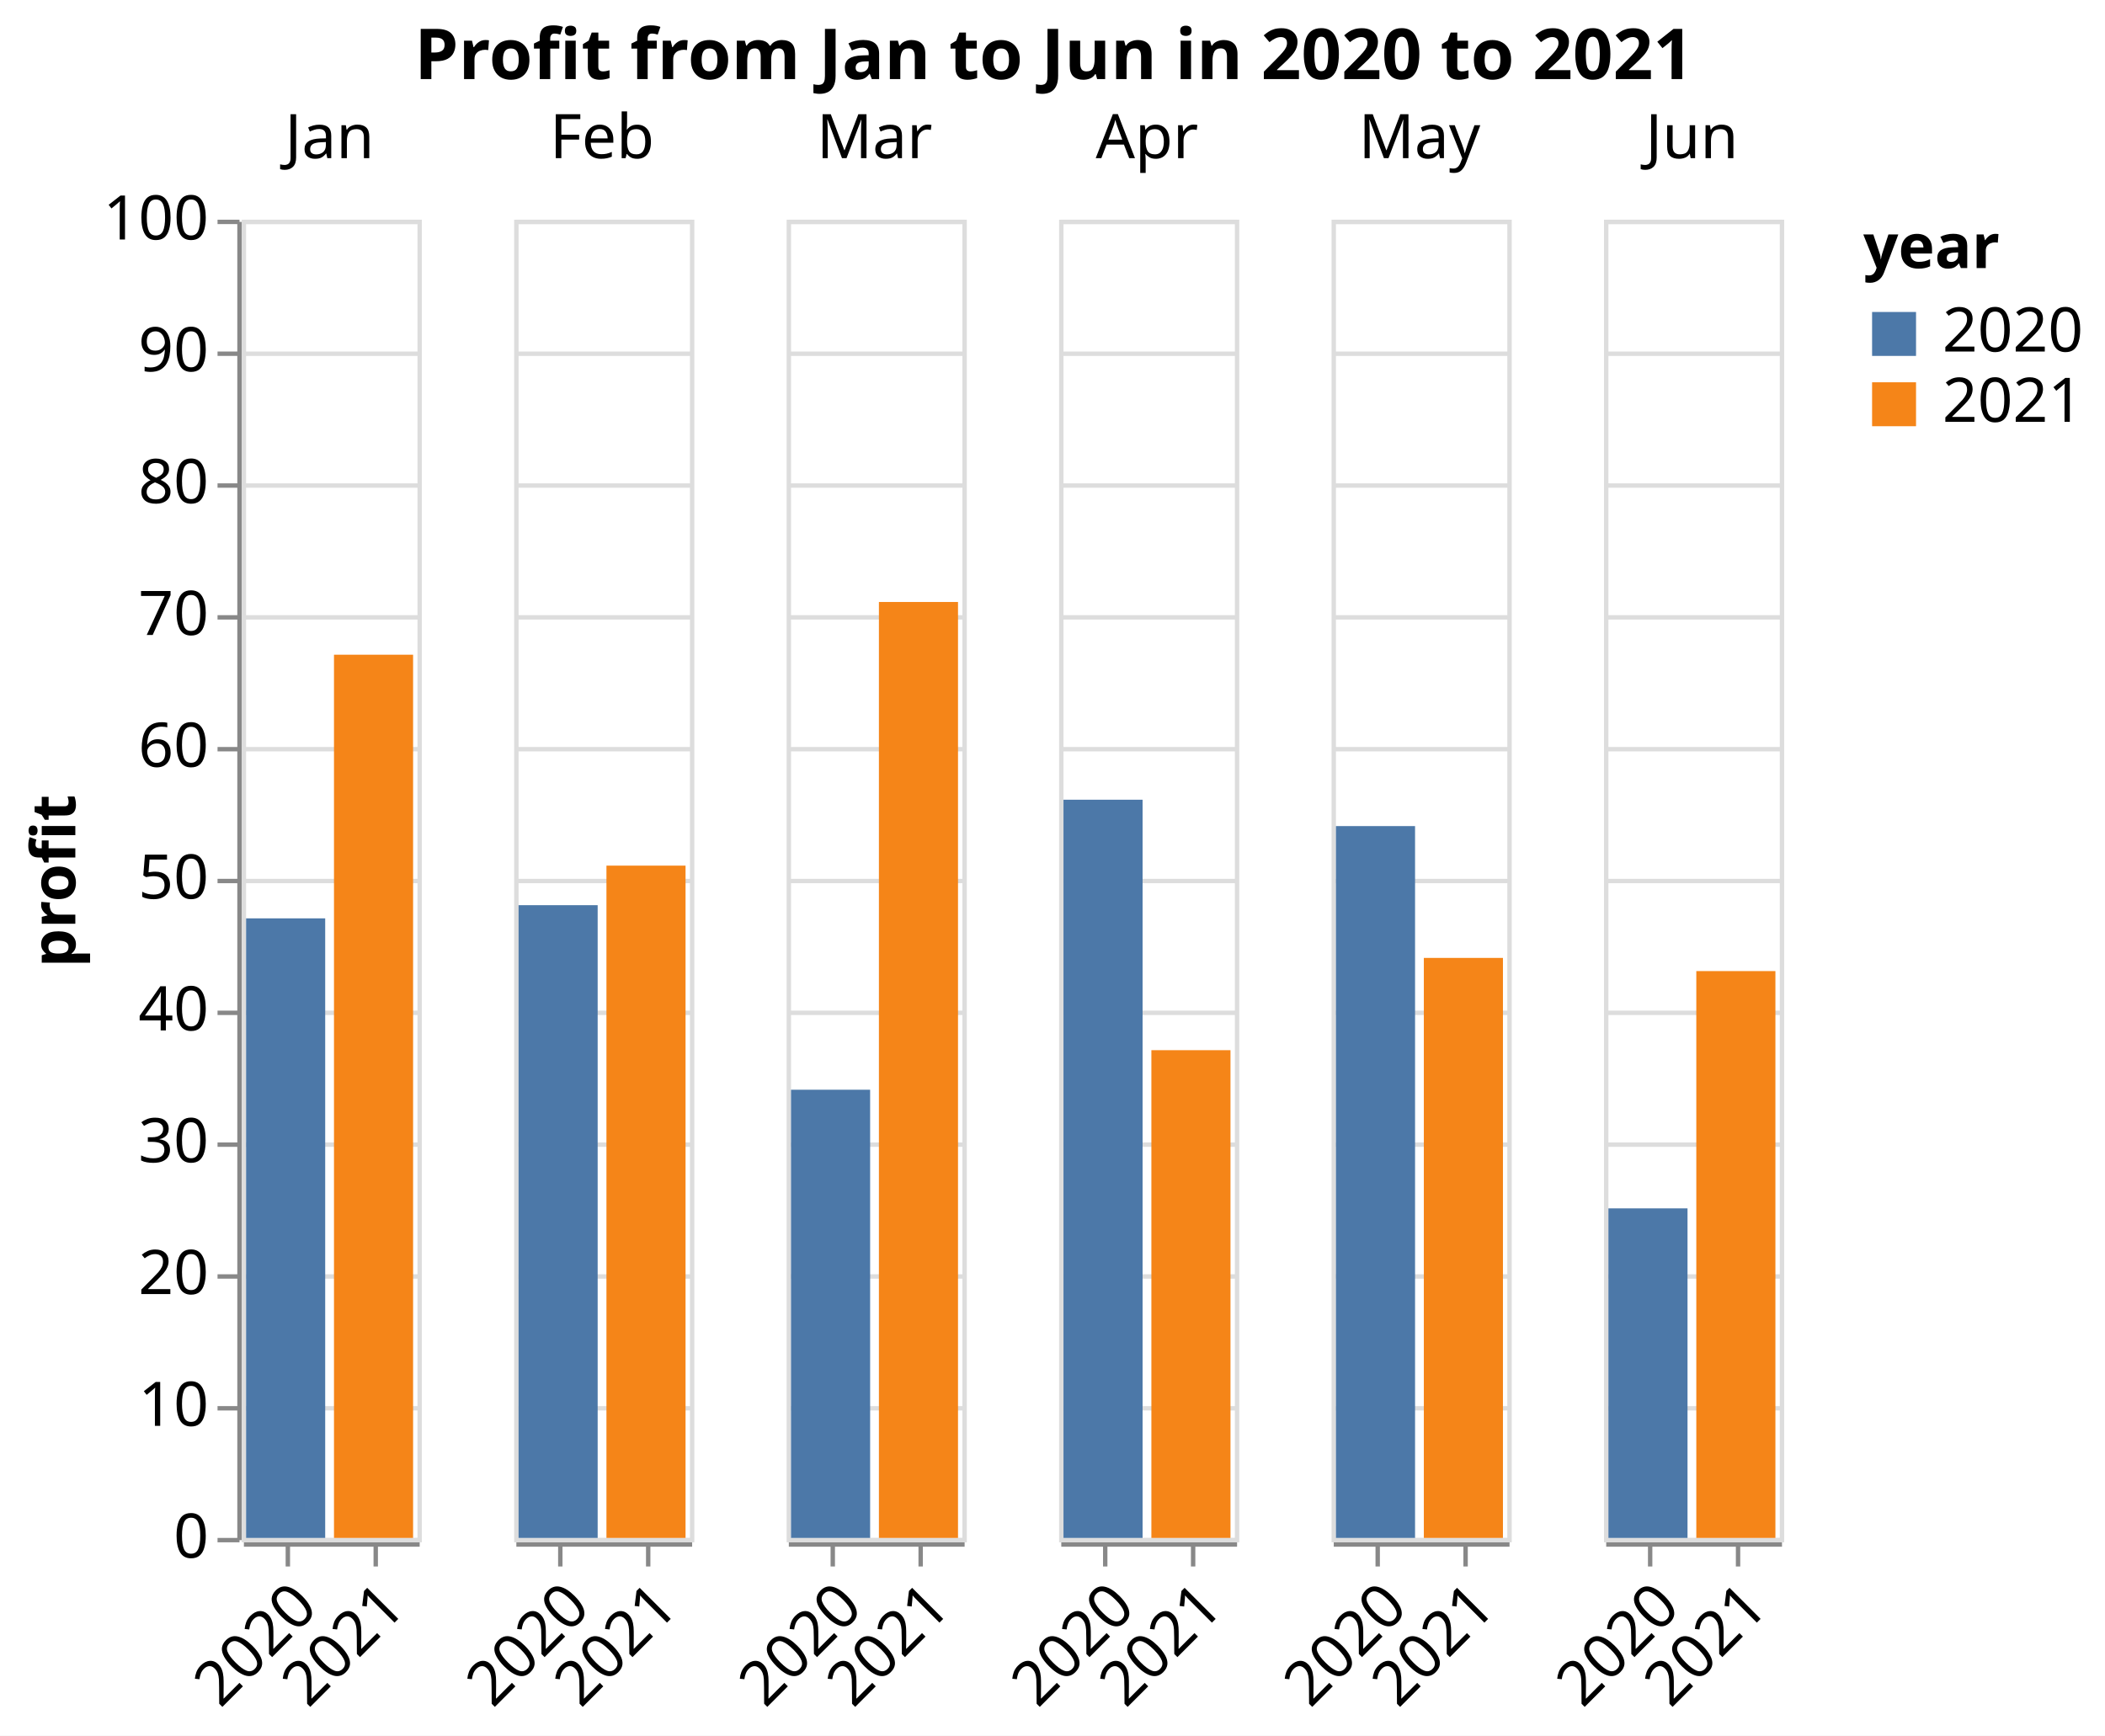
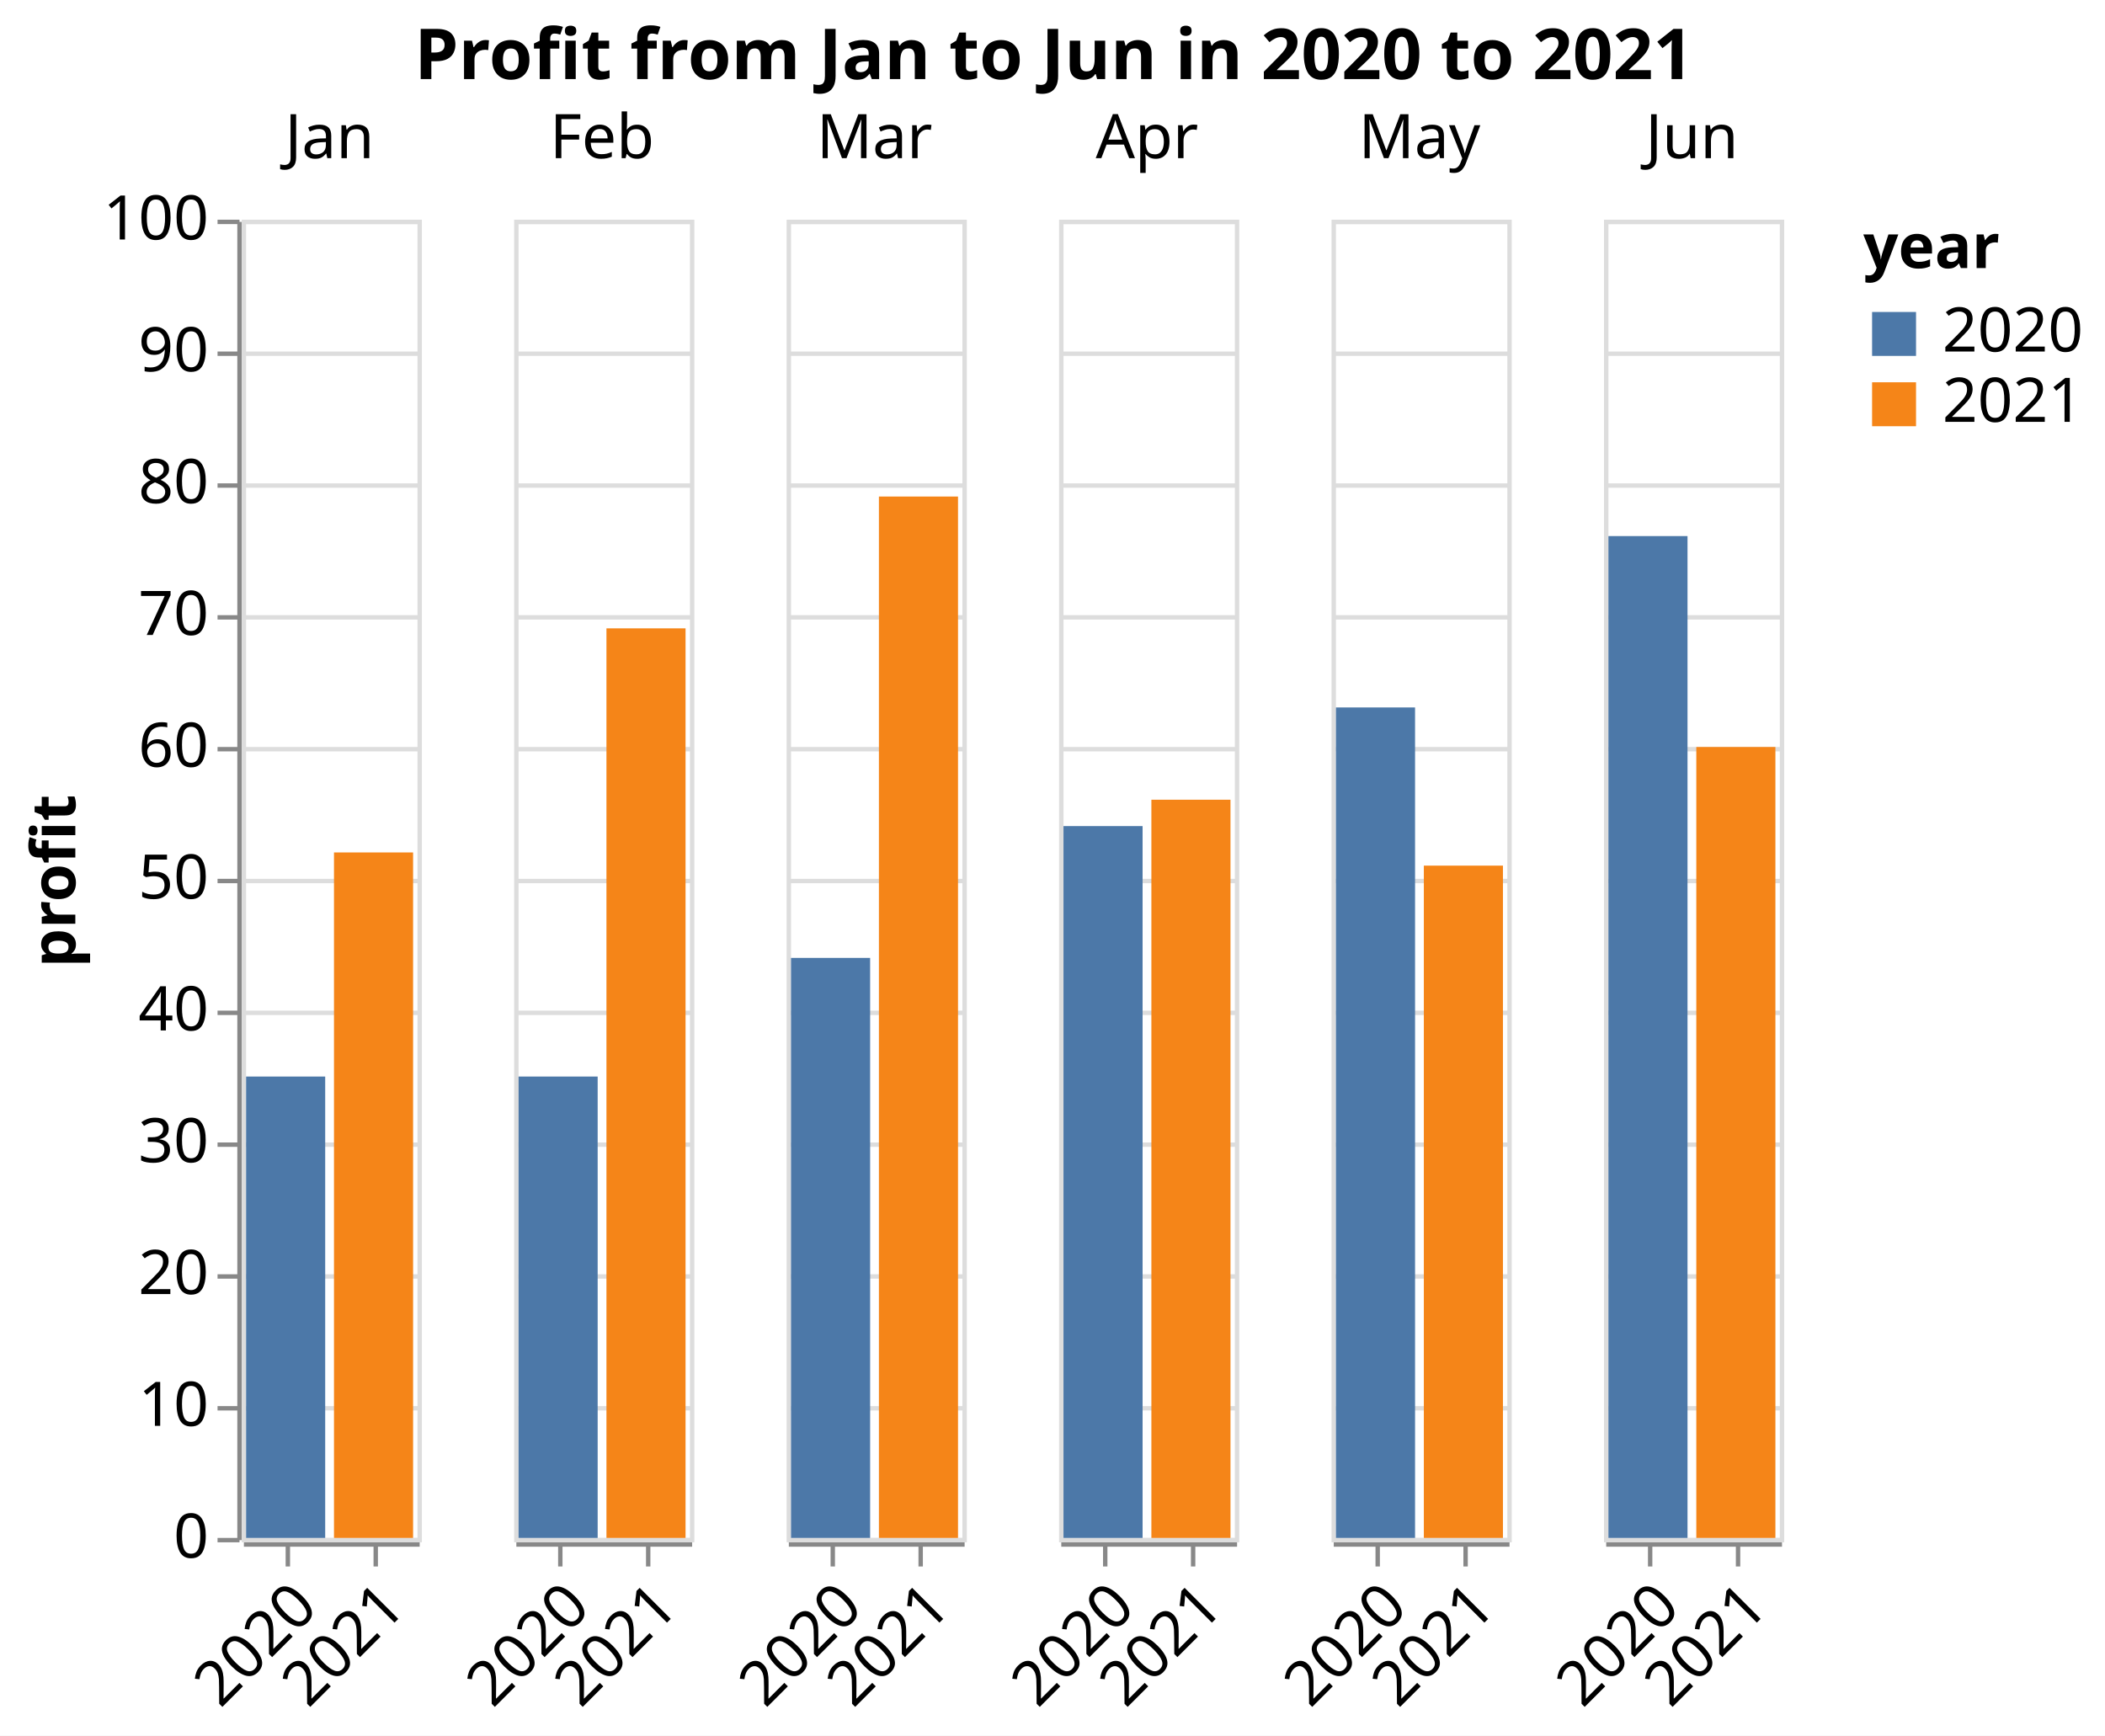
<svg xmlns="http://www.w3.org/2000/svg" version="1.1" class="marks" width="479" height="395" viewBox="0 0 479 395">
  <rect width="479" height="395" fill="white" />
  <g fill="none" stroke-miterlimit="10" transform="translate(55,50)">
    <g class="mark-group role-frame root" role="graphics-object" aria-roledescription="group mark container">
      <g transform="translate(0,0)">
        <path class="background" aria-hidden="true" d="M0,0h0v0h0Z" />
        <g>
          <g class="mark-group role-row-header row_header" role="graphics-object" aria-roledescription="group mark container">
            <g transform="translate(-1,0)">
              <path class="background" aria-hidden="true" d="M0,0h0v300h0Z" />
              <g>
                <g class="mark-group role-axis" role="graphics-symbol" aria-roledescription="axis" aria-label="Y-axis titled 'profit' for a linear scale with values from 0 to 100">
                  <g transform="translate(0.5,0.5)">
                    <path class="background" aria-hidden="true" d="M0,0h0v0h0Z" pointer-events="none" />
                    <g>
                      <g class="mark-rule role-axis-tick" pointer-events="none">
                        <line transform="translate(0,300)" x2="-5" y2="0" stroke="#888" stroke-width="1" opacity="1" />
                        <line transform="translate(0,270)" x2="-5" y2="0" stroke="#888" stroke-width="1" opacity="1" />
                        <line transform="translate(0,240)" x2="-5" y2="0" stroke="#888" stroke-width="1" opacity="1" />
                        <line transform="translate(0,210)" x2="-5" y2="0" stroke="#888" stroke-width="1" opacity="1" />
                        <line transform="translate(0,180)" x2="-5" y2="0" stroke="#888" stroke-width="1" opacity="1" />
                        <line transform="translate(0,150)" x2="-5" y2="0" stroke="#888" stroke-width="1" opacity="1" />
                        <line transform="translate(0,120)" x2="-5" y2="0" stroke="#888" stroke-width="1" opacity="1" />
                        <line transform="translate(0,90)" x2="-5" y2="0" stroke="#888" stroke-width="1" opacity="1" />
                        <line transform="translate(0,60)" x2="-5" y2="0" stroke="#888" stroke-width="1" opacity="1" />
                        <line transform="translate(0,30)" x2="-5" y2="0" stroke="#888" stroke-width="1" opacity="1" />
                        <line transform="translate(0,0)" x2="-5" y2="0" stroke="#888" stroke-width="1" opacity="1" />
                      </g>
                      <g class="mark-text role-axis-label" pointer-events="none">
                        <text text-anchor="end" transform="translate(-7,304)" font-family="sans-serif" font-size="14px" fill="#000" opacity="1">0</text>
                        <text text-anchor="end" transform="translate(-7,274)" font-family="sans-serif" font-size="14px" fill="#000" opacity="1">10</text>
                        <text text-anchor="end" transform="translate(-7,244)" font-family="sans-serif" font-size="14px" fill="#000" opacity="1">20</text>
                        <text text-anchor="end" transform="translate(-7,214)" font-family="sans-serif" font-size="14px" fill="#000" opacity="1">30</text>
                        <text text-anchor="end" transform="translate(-7,184)" font-family="sans-serif" font-size="14px" fill="#000" opacity="1">40</text>
                        <text text-anchor="end" transform="translate(-7,154)" font-family="sans-serif" font-size="14px" fill="#000" opacity="1">50</text>
                        <text text-anchor="end" transform="translate(-7,124)" font-family="sans-serif" font-size="14px" fill="#000" opacity="1">60</text>
                        <text text-anchor="end" transform="translate(-7,94)" font-family="sans-serif" font-size="14px" fill="#000" opacity="1">70</text>
                        <text text-anchor="end" transform="translate(-7,64)" font-family="sans-serif" font-size="14px" fill="#000" opacity="1">80</text>
                        <text text-anchor="end" transform="translate(-7,34)" font-family="sans-serif" font-size="14px" fill="#000" opacity="1">90</text>
                        <text text-anchor="end" transform="translate(-7,4)" font-family="sans-serif" font-size="14px" fill="#000" opacity="1">100</text>
                      </g>
                      <g class="mark-rule role-axis-domain" pointer-events="none">
                        <line transform="translate(0,300)" x2="0" y2="-300" stroke="#888" stroke-width="1" opacity="1" />
                      </g>
                      <g class="mark-text role-axis-title" pointer-events="none">
                        <text text-anchor="middle" transform="translate(-34.3584,150) rotate(-90) translate(0,-3)" font-family="sans-serif" font-size="14px" font-weight="bold" fill="#000" opacity="1">profit</text>
                      </g>
                    </g>
                    <path class="foreground" aria-hidden="true" d="" pointer-events="none" display="none" />
                  </g>
                </g>
              </g>
              <path class="foreground" aria-hidden="true" d="" display="none" />
            </g>
          </g>
          <g class="mark-group role-column-header column_header" role="graphics-object" aria-roledescription="group mark container">
            <g transform="translate(0,-1)">
              <path class="background" aria-hidden="true" d="M0,0h40v0h-40Z" />
              <g>
                <g class="mark-group role-title">
                  <g transform="translate(20,-24)">
                    <path class="background" aria-hidden="true" d="M0,0h0v0h0Z" pointer-events="none" />
                    <g>
                      <g class="mark-text role-title-text" role="graphics-symbol" aria-roledescription="title" aria-label="Title text 'Jan'" pointer-events="none">
                        <text text-anchor="middle" transform="translate(0,11)" font-family="sans-serif" font-size="14px" fill="#000" opacity="1">Jan</text>
                      </g>
                    </g>
                    <path class="foreground" aria-hidden="true" d="" pointer-events="none" display="none" />
                  </g>
                </g>
              </g>
              <path class="foreground" aria-hidden="true" d="" display="none" />
            </g>
            <g transform="translate(62,-1)">
              <path class="background" aria-hidden="true" d="M0,0h40v0h-40Z" />
              <g>
                <g class="mark-group role-title">
                  <g transform="translate(20,-24)">
                    <path class="background" aria-hidden="true" d="M0,0h0v0h0Z" pointer-events="none" />
                    <g>
                      <g class="mark-text role-title-text" role="graphics-symbol" aria-roledescription="title" aria-label="Title text 'Feb'" pointer-events="none">
                        <text text-anchor="middle" transform="translate(0,11)" font-family="sans-serif" font-size="14px" fill="#000" opacity="1">Feb</text>
                      </g>
                    </g>
                    <path class="foreground" aria-hidden="true" d="" pointer-events="none" display="none" />
                  </g>
                </g>
              </g>
              <path class="foreground" aria-hidden="true" d="" display="none" />
            </g>
            <g transform="translate(124,-1)">
              <path class="background" aria-hidden="true" d="M0,0h40v0h-40Z" />
              <g>
                <g class="mark-group role-title">
                  <g transform="translate(20,-24)">
                    <path class="background" aria-hidden="true" d="M0,0h0v0h0Z" pointer-events="none" />
                    <g>
                      <g class="mark-text role-title-text" role="graphics-symbol" aria-roledescription="title" aria-label="Title text 'Mar'" pointer-events="none">
                        <text text-anchor="middle" transform="translate(0,11)" font-family="sans-serif" font-size="14px" fill="#000" opacity="1">Mar</text>
                      </g>
                    </g>
                    <path class="foreground" aria-hidden="true" d="" pointer-events="none" display="none" />
                  </g>
                </g>
              </g>
              <path class="foreground" aria-hidden="true" d="" display="none" />
            </g>
            <g transform="translate(186,-1)">
              <path class="background" aria-hidden="true" d="M0,0h40v0h-40Z" />
              <g>
                <g class="mark-group role-title">
                  <g transform="translate(20,-24)">
                    <path class="background" aria-hidden="true" d="M0,0h0v0h0Z" pointer-events="none" />
                    <g>
                      <g class="mark-text role-title-text" role="graphics-symbol" aria-roledescription="title" aria-label="Title text 'Apr'" pointer-events="none">
                        <text text-anchor="middle" transform="translate(0,11)" font-family="sans-serif" font-size="14px" fill="#000" opacity="1">Apr</text>
                      </g>
                    </g>
                    <path class="foreground" aria-hidden="true" d="" pointer-events="none" display="none" />
                  </g>
                </g>
              </g>
              <path class="foreground" aria-hidden="true" d="" display="none" />
            </g>
            <g transform="translate(248,-1)">
              <path class="background" aria-hidden="true" d="M0,0h40v0h-40Z" />
              <g>
                <g class="mark-group role-title">
                  <g transform="translate(20,-24)">
                    <path class="background" aria-hidden="true" d="M0,0h0v0h0Z" pointer-events="none" />
                    <g>
                      <g class="mark-text role-title-text" role="graphics-symbol" aria-roledescription="title" aria-label="Title text 'May'" pointer-events="none">
                        <text text-anchor="middle" transform="translate(0,11)" font-family="sans-serif" font-size="14px" fill="#000" opacity="1">May</text>
                      </g>
                    </g>
                    <path class="foreground" aria-hidden="true" d="" pointer-events="none" display="none" />
                  </g>
                </g>
              </g>
              <path class="foreground" aria-hidden="true" d="" display="none" />
            </g>
            <g transform="translate(310,-1)">
              <path class="background" aria-hidden="true" d="M0,0h40v0h-40Z" />
              <g>
                <g class="mark-group role-title">
                  <g transform="translate(20,-24)">
                    <path class="background" aria-hidden="true" d="M0,0h0v0h0Z" pointer-events="none" />
                    <g>
                      <g class="mark-text role-title-text" role="graphics-symbol" aria-roledescription="title" aria-label="Title text 'Jun'" pointer-events="none">
                        <text text-anchor="middle" transform="translate(0,11)" font-family="sans-serif" font-size="14px" fill="#000" opacity="1">Jun</text>
                      </g>
                    </g>
                    <path class="foreground" aria-hidden="true" d="" pointer-events="none" display="none" />
                  </g>
                </g>
              </g>
              <path class="foreground" aria-hidden="true" d="" display="none" />
            </g>
          </g>
          <g class="mark-group role-column-footer column_footer" role="graphics-object" aria-roledescription="group mark container">
            <g transform="translate(0,301)">
              <path class="background" aria-hidden="true" d="M0,0h40v0h-40Z" />
              <g>
                <g class="mark-group role-axis" role="graphics-symbol" aria-roledescription="axis" aria-label="X-axis for a discrete scale with 2 values: 2020, 2021">
                  <g transform="translate(0.5,0.5)">
                    <path class="background" aria-hidden="true" d="M0,0h0v0h0Z" pointer-events="none" />
                    <g>
                      <g class="mark-rule role-axis-tick" pointer-events="none">
                        <line transform="translate(10,0)" x2="0" y2="5" stroke="#888" stroke-width="1" opacity="1" />
                        <line transform="translate(30,0)" x2="0" y2="5" stroke="#888" stroke-width="1" opacity="1" />
                      </g>
                      <g class="mark-text role-axis-label" pointer-events="none">
                        <text text-anchor="end" transform="translate(9.5,7) rotate(315) translate(0,11)" font-family="sans-serif" font-size="14px" fill="#000" opacity="1">2020</text>
                        <text text-anchor="end" transform="translate(29.5,7) rotate(315) translate(0,11)" font-family="sans-serif" font-size="14px" fill="#000" opacity="1">2021</text>
                      </g>
                      <g class="mark-rule role-axis-domain" pointer-events="none">
                        <line transform="translate(0,0)" x2="40" y2="0" stroke="#888" stroke-width="1" opacity="1" />
                      </g>
                    </g>
                    <path class="foreground" aria-hidden="true" d="" pointer-events="none" display="none" />
                  </g>
                </g>
              </g>
              <path class="foreground" aria-hidden="true" d="" display="none" />
            </g>
            <g transform="translate(62,301)">
              <path class="background" aria-hidden="true" d="M0,0h40v0h-40Z" />
              <g>
                <g class="mark-group role-axis" role="graphics-symbol" aria-roledescription="axis" aria-label="X-axis for a discrete scale with 2 values: 2020, 2021">
                  <g transform="translate(0.5,0.5)">
                    <path class="background" aria-hidden="true" d="M0,0h0v0h0Z" pointer-events="none" />
                    <g>
                      <g class="mark-rule role-axis-tick" pointer-events="none">
                        <line transform="translate(10,0)" x2="0" y2="5" stroke="#888" stroke-width="1" opacity="1" />
                        <line transform="translate(30,0)" x2="0" y2="5" stroke="#888" stroke-width="1" opacity="1" />
                      </g>
                      <g class="mark-text role-axis-label" pointer-events="none">
                        <text text-anchor="end" transform="translate(9.5,7) rotate(315) translate(0,11)" font-family="sans-serif" font-size="14px" fill="#000" opacity="1">2020</text>
                        <text text-anchor="end" transform="translate(29.5,7) rotate(315) translate(0,11)" font-family="sans-serif" font-size="14px" fill="#000" opacity="1">2021</text>
                      </g>
                      <g class="mark-rule role-axis-domain" pointer-events="none">
                        <line transform="translate(0,0)" x2="40" y2="0" stroke="#888" stroke-width="1" opacity="1" />
                      </g>
                    </g>
                    <path class="foreground" aria-hidden="true" d="" pointer-events="none" display="none" />
                  </g>
                </g>
              </g>
              <path class="foreground" aria-hidden="true" d="" display="none" />
            </g>
            <g transform="translate(124,301)">
              <path class="background" aria-hidden="true" d="M0,0h40v0h-40Z" />
              <g>
                <g class="mark-group role-axis" role="graphics-symbol" aria-roledescription="axis" aria-label="X-axis for a discrete scale with 2 values: 2020, 2021">
                  <g transform="translate(0.5,0.5)">
                    <path class="background" aria-hidden="true" d="M0,0h0v0h0Z" pointer-events="none" />
                    <g>
                      <g class="mark-rule role-axis-tick" pointer-events="none">
                        <line transform="translate(10,0)" x2="0" y2="5" stroke="#888" stroke-width="1" opacity="1" />
                        <line transform="translate(30,0)" x2="0" y2="5" stroke="#888" stroke-width="1" opacity="1" />
                      </g>
                      <g class="mark-text role-axis-label" pointer-events="none">
                        <text text-anchor="end" transform="translate(9.5,7) rotate(315) translate(0,11)" font-family="sans-serif" font-size="14px" fill="#000" opacity="1">2020</text>
                        <text text-anchor="end" transform="translate(29.5,7) rotate(315) translate(0,11)" font-family="sans-serif" font-size="14px" fill="#000" opacity="1">2021</text>
                      </g>
                      <g class="mark-rule role-axis-domain" pointer-events="none">
                        <line transform="translate(0,0)" x2="40" y2="0" stroke="#888" stroke-width="1" opacity="1" />
                      </g>
                    </g>
                    <path class="foreground" aria-hidden="true" d="" pointer-events="none" display="none" />
                  </g>
                </g>
              </g>
              <path class="foreground" aria-hidden="true" d="" display="none" />
            </g>
            <g transform="translate(186,301)">
              <path class="background" aria-hidden="true" d="M0,0h40v0h-40Z" />
              <g>
                <g class="mark-group role-axis" role="graphics-symbol" aria-roledescription="axis" aria-label="X-axis for a discrete scale with 2 values: 2020, 2021">
                  <g transform="translate(0.5,0.5)">
                    <path class="background" aria-hidden="true" d="M0,0h0v0h0Z" pointer-events="none" />
                    <g>
                      <g class="mark-rule role-axis-tick" pointer-events="none">
                        <line transform="translate(10,0)" x2="0" y2="5" stroke="#888" stroke-width="1" opacity="1" />
                        <line transform="translate(30,0)" x2="0" y2="5" stroke="#888" stroke-width="1" opacity="1" />
                      </g>
                      <g class="mark-text role-axis-label" pointer-events="none">
                        <text text-anchor="end" transform="translate(9.5,7) rotate(315) translate(0,11)" font-family="sans-serif" font-size="14px" fill="#000" opacity="1">2020</text>
                        <text text-anchor="end" transform="translate(29.5,7) rotate(315) translate(0,11)" font-family="sans-serif" font-size="14px" fill="#000" opacity="1">2021</text>
                      </g>
                      <g class="mark-rule role-axis-domain" pointer-events="none">
                        <line transform="translate(0,0)" x2="40" y2="0" stroke="#888" stroke-width="1" opacity="1" />
                      </g>
                    </g>
                    <path class="foreground" aria-hidden="true" d="" pointer-events="none" display="none" />
                  </g>
                </g>
              </g>
              <path class="foreground" aria-hidden="true" d="" display="none" />
            </g>
            <g transform="translate(248,301)">
              <path class="background" aria-hidden="true" d="M0,0h40v0h-40Z" />
              <g>
                <g class="mark-group role-axis" role="graphics-symbol" aria-roledescription="axis" aria-label="X-axis for a discrete scale with 2 values: 2020, 2021">
                  <g transform="translate(0.5,0.5)">
                    <path class="background" aria-hidden="true" d="M0,0h0v0h0Z" pointer-events="none" />
                    <g>
                      <g class="mark-rule role-axis-tick" pointer-events="none">
                        <line transform="translate(10,0)" x2="0" y2="5" stroke="#888" stroke-width="1" opacity="1" />
                        <line transform="translate(30,0)" x2="0" y2="5" stroke="#888" stroke-width="1" opacity="1" />
                      </g>
                      <g class="mark-text role-axis-label" pointer-events="none">
                        <text text-anchor="end" transform="translate(9.5,7) rotate(315) translate(0,11)" font-family="sans-serif" font-size="14px" fill="#000" opacity="1">2020</text>
                        <text text-anchor="end" transform="translate(29.5,7) rotate(315) translate(0,11)" font-family="sans-serif" font-size="14px" fill="#000" opacity="1">2021</text>
                      </g>
                      <g class="mark-rule role-axis-domain" pointer-events="none">
                        <line transform="translate(0,0)" x2="40" y2="0" stroke="#888" stroke-width="1" opacity="1" />
                      </g>
                    </g>
                    <path class="foreground" aria-hidden="true" d="" pointer-events="none" display="none" />
                  </g>
                </g>
              </g>
              <path class="foreground" aria-hidden="true" d="" display="none" />
            </g>
            <g transform="translate(310,301)">
              <path class="background" aria-hidden="true" d="M0,0h40v0h-40Z" />
              <g>
                <g class="mark-group role-axis" role="graphics-symbol" aria-roledescription="axis" aria-label="X-axis for a discrete scale with 2 values: 2020, 2021">
                  <g transform="translate(0.5,0.5)">
                    <path class="background" aria-hidden="true" d="M0,0h0v0h0Z" pointer-events="none" />
                    <g>
                      <g class="mark-rule role-axis-tick" pointer-events="none">
                        <line transform="translate(10,0)" x2="0" y2="5" stroke="#888" stroke-width="1" opacity="1" />
                        <line transform="translate(30,0)" x2="0" y2="5" stroke="#888" stroke-width="1" opacity="1" />
                      </g>
                      <g class="mark-text role-axis-label" pointer-events="none">
                        <text text-anchor="end" transform="translate(9.5,7) rotate(315) translate(0,11)" font-family="sans-serif" font-size="14px" fill="#000" opacity="1">2020</text>
                        <text text-anchor="end" transform="translate(29.5,7) rotate(315) translate(0,11)" font-family="sans-serif" font-size="14px" fill="#000" opacity="1">2021</text>
                      </g>
                      <g class="mark-rule role-axis-domain" pointer-events="none">
                        <line transform="translate(0,0)" x2="40" y2="0" stroke="#888" stroke-width="1" opacity="1" />
                      </g>
                    </g>
                    <path class="foreground" aria-hidden="true" d="" pointer-events="none" display="none" />
                  </g>
                </g>
              </g>
              <path class="foreground" aria-hidden="true" d="" display="none" />
            </g>
          </g>
          <g class="mark-group role-scope cell" role="graphics-object" aria-roledescription="group mark container">
            <g transform="translate(0,0)">
              <path class="background" aria-hidden="true" d="M0.5,0.5h40v300h-40Z" stroke="#ddd" />
              <g>
                <g class="mark-group role-axis" aria-hidden="true">
                  <g transform="translate(0.5,0.5)">
                    <path class="background" aria-hidden="true" d="M0,0h0v0h0Z" pointer-events="none" />
                    <g>
                      <g class="mark-rule role-axis-grid" pointer-events="none">
                        <line transform="translate(0,300)" x2="40" y2="0" stroke="#ddd" stroke-width="1" opacity="1" />
                        <line transform="translate(0,270)" x2="40" y2="0" stroke="#ddd" stroke-width="1" opacity="1" />
                        <line transform="translate(0,240)" x2="40" y2="0" stroke="#ddd" stroke-width="1" opacity="1" />
                        <line transform="translate(0,210)" x2="40" y2="0" stroke="#ddd" stroke-width="1" opacity="1" />
                        <line transform="translate(0,180)" x2="40" y2="0" stroke="#ddd" stroke-width="1" opacity="1" />
                        <line transform="translate(0,150)" x2="40" y2="0" stroke="#ddd" stroke-width="1" opacity="1" />
                        <line transform="translate(0,120)" x2="40" y2="0" stroke="#ddd" stroke-width="1" opacity="1" />
                        <line transform="translate(0,90)" x2="40" y2="0" stroke="#ddd" stroke-width="1" opacity="1" />
                        <line transform="translate(0,60)" x2="40" y2="0" stroke="#ddd" stroke-width="1" opacity="1" />
                        <line transform="translate(0,30)" x2="40" y2="0" stroke="#ddd" stroke-width="1" opacity="1" />
                        <line transform="translate(0,0)" x2="40" y2="0" stroke="#ddd" stroke-width="1" opacity="1" />
                      </g>
                    </g>
                    <path class="foreground" aria-hidden="true" d="" pointer-events="none" display="none" />
                  </g>
                </g>
                <g class="mark-rect role-mark child_marks" role="graphics-object" aria-roledescription="rect mark container">
-                   <path aria-label="year: 2020; profit: 47" role="graphics-symbol" aria-roledescription="bar" d="M1,159h18v141h-18Z" fill="#4c78a8" />
-                   <path aria-label="year: 2021; profit: 67" role="graphics-symbol" aria-roledescription="bar" d="M21,99h18v201h-18Z" fill="#f58518" />
+                   <path aria-label="year: 2020; profit: 35" role="graphics-symbol" aria-roledescription="bar" d="M1,195h18v105h-18Z" fill="#4c78a8" />
+                   <path aria-label="year: 2021; profit: 52" role="graphics-symbol" aria-roledescription="bar" d="M21,144h18v156h-18Z" fill="#f58518" />
                </g>
              </g>
              <path class="foreground" aria-hidden="true" d="" display="none" />
            </g>
            <g transform="translate(62,0)">
              <path class="background" aria-hidden="true" d="M0.5,0.5h40v300h-40Z" stroke="#ddd" />
              <g>
                <g class="mark-group role-axis" aria-hidden="true">
                  <g transform="translate(0.5,0.5)">
                    <path class="background" aria-hidden="true" d="M0,0h0v0h0Z" pointer-events="none" />
                    <g>
                      <g class="mark-rule role-axis-grid" pointer-events="none">
                        <line transform="translate(0,300)" x2="40" y2="0" stroke="#ddd" stroke-width="1" opacity="1" />
                        <line transform="translate(0,270)" x2="40" y2="0" stroke="#ddd" stroke-width="1" opacity="1" />
                        <line transform="translate(0,240)" x2="40" y2="0" stroke="#ddd" stroke-width="1" opacity="1" />
                        <line transform="translate(0,210)" x2="40" y2="0" stroke="#ddd" stroke-width="1" opacity="1" />
                        <line transform="translate(0,180)" x2="40" y2="0" stroke="#ddd" stroke-width="1" opacity="1" />
                        <line transform="translate(0,150)" x2="40" y2="0" stroke="#ddd" stroke-width="1" opacity="1" />
                        <line transform="translate(0,120)" x2="40" y2="0" stroke="#ddd" stroke-width="1" opacity="1" />
                        <line transform="translate(0,90)" x2="40" y2="0" stroke="#ddd" stroke-width="1" opacity="1" />
                        <line transform="translate(0,60)" x2="40" y2="0" stroke="#ddd" stroke-width="1" opacity="1" />
                        <line transform="translate(0,30)" x2="40" y2="0" stroke="#ddd" stroke-width="1" opacity="1" />
                        <line transform="translate(0,0)" x2="40" y2="0" stroke="#ddd" stroke-width="1" opacity="1" />
                      </g>
                    </g>
                    <path class="foreground" aria-hidden="true" d="" pointer-events="none" display="none" />
                  </g>
                </g>
                <g class="mark-rect role-mark child_marks" role="graphics-object" aria-roledescription="rect mark container">
-                   <path aria-label="year: 2020; profit: 48" role="graphics-symbol" aria-roledescription="bar" d="M1,156h18v144h-18Z" fill="#4c78a8" />
-                   <path aria-label="year: 2021; profit: 51" role="graphics-symbol" aria-roledescription="bar" d="M21,147h18v153h-18Z" fill="#f58518" />
+                   <path aria-label="year: 2020; profit: 35" role="graphics-symbol" aria-roledescription="bar" d="M1,195h18v105h-18Z" fill="#4c78a8" />
+                   <path aria-label="year: 2021; profit: 69" role="graphics-symbol" aria-roledescription="bar" d="M21,93h18v207h-18Z" fill="#f58518" />
                </g>
              </g>
              <path class="foreground" aria-hidden="true" d="" display="none" />
            </g>
            <g transform="translate(124,0)">
              <path class="background" aria-hidden="true" d="M0.5,0.5h40v300h-40Z" stroke="#ddd" />
              <g>
                <g class="mark-group role-axis" aria-hidden="true">
                  <g transform="translate(0.5,0.5)">
                    <path class="background" aria-hidden="true" d="M0,0h0v0h0Z" pointer-events="none" />
                    <g>
                      <g class="mark-rule role-axis-grid" pointer-events="none">
                        <line transform="translate(0,300)" x2="40" y2="0" stroke="#ddd" stroke-width="1" opacity="1" />
                        <line transform="translate(0,270)" x2="40" y2="0" stroke="#ddd" stroke-width="1" opacity="1" />
                        <line transform="translate(0,240)" x2="40" y2="0" stroke="#ddd" stroke-width="1" opacity="1" />
                        <line transform="translate(0,210)" x2="40" y2="0" stroke="#ddd" stroke-width="1" opacity="1" />
                        <line transform="translate(0,180)" x2="40" y2="0" stroke="#ddd" stroke-width="1" opacity="1" />
                        <line transform="translate(0,150)" x2="40" y2="0" stroke="#ddd" stroke-width="1" opacity="1" />
                        <line transform="translate(0,120)" x2="40" y2="0" stroke="#ddd" stroke-width="1" opacity="1" />
                        <line transform="translate(0,90)" x2="40" y2="0" stroke="#ddd" stroke-width="1" opacity="1" />
                        <line transform="translate(0,60)" x2="40" y2="0" stroke="#ddd" stroke-width="1" opacity="1" />
                        <line transform="translate(0,30)" x2="40" y2="0" stroke="#ddd" stroke-width="1" opacity="1" />
                        <line transform="translate(0,0)" x2="40" y2="0" stroke="#ddd" stroke-width="1" opacity="1" />
                      </g>
                    </g>
                    <path class="foreground" aria-hidden="true" d="" pointer-events="none" display="none" />
                  </g>
                </g>
                <g class="mark-rect role-mark child_marks" role="graphics-object" aria-roledescription="rect mark container">
-                   <path aria-label="year: 2020; profit: 34" role="graphics-symbol" aria-roledescription="bar" d="M1,198h18v102h-18Z" fill="#4c78a8" />
-                   <path aria-label="year: 2021; profit: 71" role="graphics-symbol" aria-roledescription="bar" d="M21,87h18v213h-18Z" fill="#f58518" />
+                   <path aria-label="year: 2020; profit: 44" role="graphics-symbol" aria-roledescription="bar" d="M1,168h18v132h-18Z" fill="#4c78a8" />
+                   <path aria-label="year: 2021; profit: 79" role="graphics-symbol" aria-roledescription="bar" d="M21,63h18v237h-18Z" fill="#f58518" />
                </g>
              </g>
              <path class="foreground" aria-hidden="true" d="" display="none" />
            </g>
            <g transform="translate(186,0)">
              <path class="background" aria-hidden="true" d="M0.5,0.5h40v300h-40Z" stroke="#ddd" />
              <g>
                <g class="mark-group role-axis" aria-hidden="true">
                  <g transform="translate(0.5,0.5)">
                    <path class="background" aria-hidden="true" d="M0,0h0v0h0Z" pointer-events="none" />
                    <g>
                      <g class="mark-rule role-axis-grid" pointer-events="none">
                        <line transform="translate(0,300)" x2="40" y2="0" stroke="#ddd" stroke-width="1" opacity="1" />
                        <line transform="translate(0,270)" x2="40" y2="0" stroke="#ddd" stroke-width="1" opacity="1" />
                        <line transform="translate(0,240)" x2="40" y2="0" stroke="#ddd" stroke-width="1" opacity="1" />
                        <line transform="translate(0,210)" x2="40" y2="0" stroke="#ddd" stroke-width="1" opacity="1" />
                        <line transform="translate(0,180)" x2="40" y2="0" stroke="#ddd" stroke-width="1" opacity="1" />
                        <line transform="translate(0,150)" x2="40" y2="0" stroke="#ddd" stroke-width="1" opacity="1" />
                        <line transform="translate(0,120)" x2="40" y2="0" stroke="#ddd" stroke-width="1" opacity="1" />
                        <line transform="translate(0,90)" x2="40" y2="0" stroke="#ddd" stroke-width="1" opacity="1" />
                        <line transform="translate(0,60)" x2="40" y2="0" stroke="#ddd" stroke-width="1" opacity="1" />
                        <line transform="translate(0,30)" x2="40" y2="0" stroke="#ddd" stroke-width="1" opacity="1" />
                        <line transform="translate(0,0)" x2="40" y2="0" stroke="#ddd" stroke-width="1" opacity="1" />
                      </g>
                    </g>
                    <path class="foreground" aria-hidden="true" d="" pointer-events="none" display="none" />
                  </g>
                </g>
                <g class="mark-rect role-mark child_marks" role="graphics-object" aria-roledescription="rect mark container">
-                   <path aria-label="year: 2020; profit: 56" role="graphics-symbol" aria-roledescription="bar" d="M1,132h18v168h-18Z" fill="#4c78a8" />
-                   <path aria-label="year: 2021; profit: 37" role="graphics-symbol" aria-roledescription="bar" d="M21,189h18v111h-18Z" fill="#f58518" />
+                   <path aria-label="year: 2020; profit: 54" role="graphics-symbol" aria-roledescription="bar" d="M1,138h18v162h-18Z" fill="#4c78a8" />
+                   <path aria-label="year: 2021; profit: 56" role="graphics-symbol" aria-roledescription="bar" d="M21,132h18v168h-18Z" fill="#f58518" />
                </g>
              </g>
              <path class="foreground" aria-hidden="true" d="" display="none" />
            </g>
            <g transform="translate(248,0)">
              <path class="background" aria-hidden="true" d="M0.5,0.5h40v300h-40Z" stroke="#ddd" />
              <g>
                <g class="mark-group role-axis" aria-hidden="true">
                  <g transform="translate(0.5,0.5)">
                    <path class="background" aria-hidden="true" d="M0,0h0v0h0Z" pointer-events="none" />
                    <g>
                      <g class="mark-rule role-axis-grid" pointer-events="none">
                        <line transform="translate(0,300)" x2="40" y2="0" stroke="#ddd" stroke-width="1" opacity="1" />
                        <line transform="translate(0,270)" x2="40" y2="0" stroke="#ddd" stroke-width="1" opacity="1" />
                        <line transform="translate(0,240)" x2="40" y2="0" stroke="#ddd" stroke-width="1" opacity="1" />
                        <line transform="translate(0,210)" x2="40" y2="0" stroke="#ddd" stroke-width="1" opacity="1" />
                        <line transform="translate(0,180)" x2="40" y2="0" stroke="#ddd" stroke-width="1" opacity="1" />
                        <line transform="translate(0,150)" x2="40" y2="0" stroke="#ddd" stroke-width="1" opacity="1" />
                        <line transform="translate(0,120)" x2="40" y2="0" stroke="#ddd" stroke-width="1" opacity="1" />
                        <line transform="translate(0,90)" x2="40" y2="0" stroke="#ddd" stroke-width="1" opacity="1" />
                        <line transform="translate(0,60)" x2="40" y2="0" stroke="#ddd" stroke-width="1" opacity="1" />
                        <line transform="translate(0,30)" x2="40" y2="0" stroke="#ddd" stroke-width="1" opacity="1" />
                        <line transform="translate(0,0)" x2="40" y2="0" stroke="#ddd" stroke-width="1" opacity="1" />
                      </g>
                    </g>
                    <path class="foreground" aria-hidden="true" d="" pointer-events="none" display="none" />
                  </g>
                </g>
                <g class="mark-rect role-mark child_marks" role="graphics-object" aria-roledescription="rect mark container">
-                   <path aria-label="year: 2020; profit: 54" role="graphics-symbol" aria-roledescription="bar" d="M1,138h18v162h-18Z" fill="#4c78a8" />
-                   <path aria-label="year: 2021; profit: 44" role="graphics-symbol" aria-roledescription="bar" d="M21,168h18v132h-18Z" fill="#f58518" />
+                   <path aria-label="year: 2020; profit: 63" role="graphics-symbol" aria-roledescription="bar" d="M1,111h18v189h-18Z" fill="#4c78a8" />
+                   <path aria-label="year: 2021; profit: 51" role="graphics-symbol" aria-roledescription="bar" d="M21,147h18v153h-18Z" fill="#f58518" />
                </g>
              </g>
              <path class="foreground" aria-hidden="true" d="" display="none" />
            </g>
            <g transform="translate(310,0)">
              <path class="background" aria-hidden="true" d="M0.5,0.5h40v300h-40Z" stroke="#ddd" />
              <g>
                <g class="mark-group role-axis" aria-hidden="true">
                  <g transform="translate(0.5,0.5)">
                    <path class="background" aria-hidden="true" d="M0,0h0v0h0Z" pointer-events="none" />
                    <g>
                      <g class="mark-rule role-axis-grid" pointer-events="none">
                        <line transform="translate(0,300)" x2="40" y2="0" stroke="#ddd" stroke-width="1" opacity="1" />
                        <line transform="translate(0,270)" x2="40" y2="0" stroke="#ddd" stroke-width="1" opacity="1" />
                        <line transform="translate(0,240)" x2="40" y2="0" stroke="#ddd" stroke-width="1" opacity="1" />
                        <line transform="translate(0,210)" x2="40" y2="0" stroke="#ddd" stroke-width="1" opacity="1" />
                        <line transform="translate(0,180)" x2="40" y2="0" stroke="#ddd" stroke-width="1" opacity="1" />
                        <line transform="translate(0,150)" x2="40" y2="0" stroke="#ddd" stroke-width="1" opacity="1" />
                        <line transform="translate(0,120)" x2="40" y2="0" stroke="#ddd" stroke-width="1" opacity="1" />
                        <line transform="translate(0,90)" x2="40" y2="0" stroke="#ddd" stroke-width="1" opacity="1" />
                        <line transform="translate(0,60)" x2="40" y2="0" stroke="#ddd" stroke-width="1" opacity="1" />
                        <line transform="translate(0,30)" x2="40" y2="0" stroke="#ddd" stroke-width="1" opacity="1" />
                        <line transform="translate(0,0)" x2="40" y2="0" stroke="#ddd" stroke-width="1" opacity="1" />
                      </g>
                    </g>
                    <path class="foreground" aria-hidden="true" d="" pointer-events="none" display="none" />
                  </g>
                </g>
                <g class="mark-rect role-mark child_marks" role="graphics-object" aria-roledescription="rect mark container">
-                   <path aria-label="year: 2020; profit: 25" role="graphics-symbol" aria-roledescription="bar" d="M1,225h18v75h-18Z" fill="#4c78a8" />
-                   <path aria-label="year: 2021; profit: 43" role="graphics-symbol" aria-roledescription="bar" d="M21,171h18v129h-18Z" fill="#f58518" />
+                   <path aria-label="year: 2020; profit: 76" role="graphics-symbol" aria-roledescription="bar" d="M1,72h18v228h-18Z" fill="#4c78a8" />
+                   <path aria-label="year: 2021; profit: 60" role="graphics-symbol" aria-roledescription="bar" d="M21,120h18v180h-18Z" fill="#f58518" />
                </g>
              </g>
              <path class="foreground" aria-hidden="true" d="" display="none" />
            </g>
          </g>
          <g class="mark-group role-legend" role="graphics-symbol" aria-roledescription="legend" aria-label="Symbol legend titled 'year' for fill color with 2 values: 2020, 2021">
            <g transform="translate(369,0)">
              <path class="background" aria-hidden="true" d="M0,0h50v49h-50Z" pointer-events="none" />
              <g>
                <g class="mark-group role-legend-entry">
                  <g transform="translate(0,19)">
                    <path class="background" aria-hidden="true" d="M0,0h0v0h0Z" pointer-events="none" />
                    <g>
                      <g class="mark-group role-scope" role="graphics-object" aria-roledescription="group mark container">
                        <g transform="translate(0,0)">
                          <path class="background" aria-hidden="true" d="M0,0h49.145v14h-49.145Z" pointer-events="none" opacity="1" />
                          <g>
                            <g class="mark-symbol role-legend-symbol" pointer-events="none">
                              <path transform="translate(7,7)" d="M-5,-5h10v10h-10Z" fill="#4c78a8" stroke-width="1.5" opacity="1" />
                            </g>
                            <g class="mark-text role-legend-label" pointer-events="none">
                              <text text-anchor="start" transform="translate(18,11)" font-family="sans-serif" font-size="14px" fill="#000" opacity="1">2020</text>
                            </g>
                          </g>
                          <path class="foreground" aria-hidden="true" d="" pointer-events="none" display="none" />
                        </g>
                        <g transform="translate(0,16)">
                          <path class="background" aria-hidden="true" d="M0,0h49.145v14h-49.145Z" pointer-events="none" opacity="1" />
                          <g>
                            <g class="mark-symbol role-legend-symbol" pointer-events="none">
                              <path transform="translate(7,7)" d="M-5,-5h10v10h-10Z" fill="#f58518" stroke-width="1.5" opacity="1" />
                            </g>
                            <g class="mark-text role-legend-label" pointer-events="none">
                              <text text-anchor="start" transform="translate(18,11)" font-family="sans-serif" font-size="14px" fill="#000" opacity="1">2021</text>
                            </g>
                          </g>
                          <path class="foreground" aria-hidden="true" d="" pointer-events="none" display="none" />
                        </g>
                      </g>
                    </g>
                    <path class="foreground" aria-hidden="true" d="" pointer-events="none" display="none" />
                  </g>
                </g>
                <g class="mark-text role-legend-title" pointer-events="none">
                  <text text-anchor="start" transform="translate(0,11)" font-family="sans-serif" font-size="14px" font-weight="bold" fill="#000" opacity="1">year</text>
                </g>
              </g>
              <path class="foreground" aria-hidden="true" d="" pointer-events="none" display="none" />
            </g>
          </g>
          <g class="mark-group role-title">
            <g transform="translate(184.8208,-45)">
              <path class="background" aria-hidden="true" d="M0,0h0v0h0Z" pointer-events="none" />
              <g>
                <g class="mark-text role-title-text" role="graphics-symbol" aria-roledescription="title" aria-label="Title text 'Profit from Jan to Jun in 2020 to 2021'" pointer-events="none">
                  <text text-anchor="middle" transform="translate(0,13)" font-family="sans-serif" font-size="16px" font-weight="bold" fill="#000" opacity="1">Profit from Jan to Jun in 2020 to 2021</text>
                </g>
              </g>
              <path class="foreground" aria-hidden="true" d="" pointer-events="none" display="none" />
            </g>
          </g>
        </g>
        <path class="foreground" aria-hidden="true" d="" display="none" />
      </g>
    </g>
  </g>
</svg>
